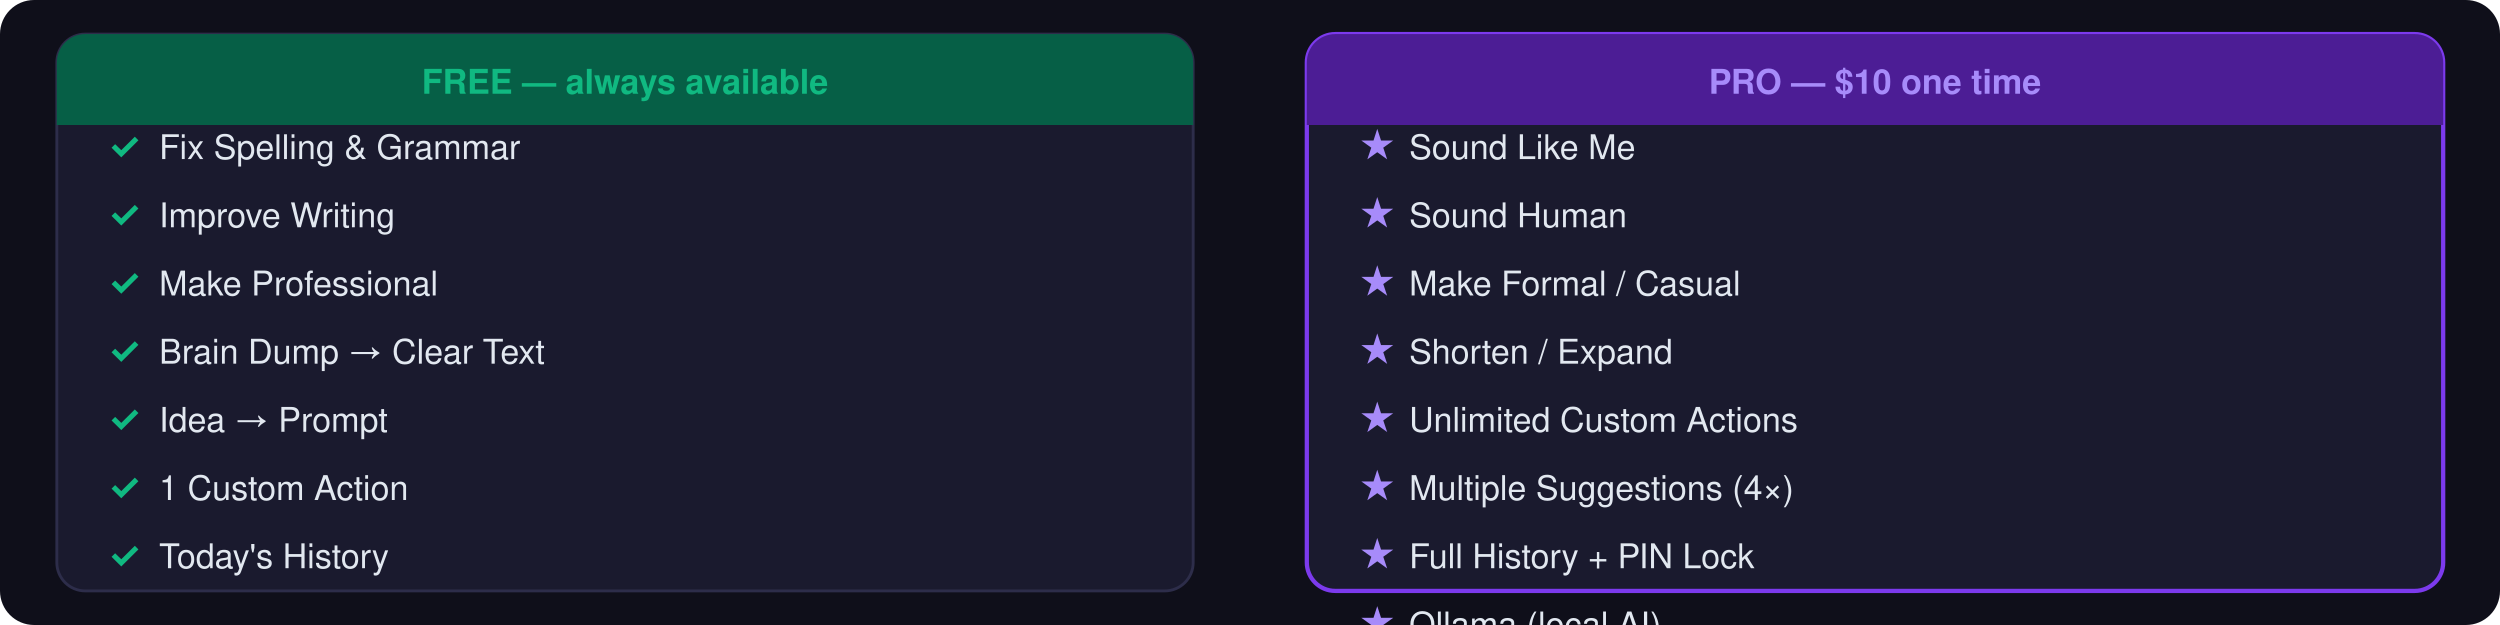
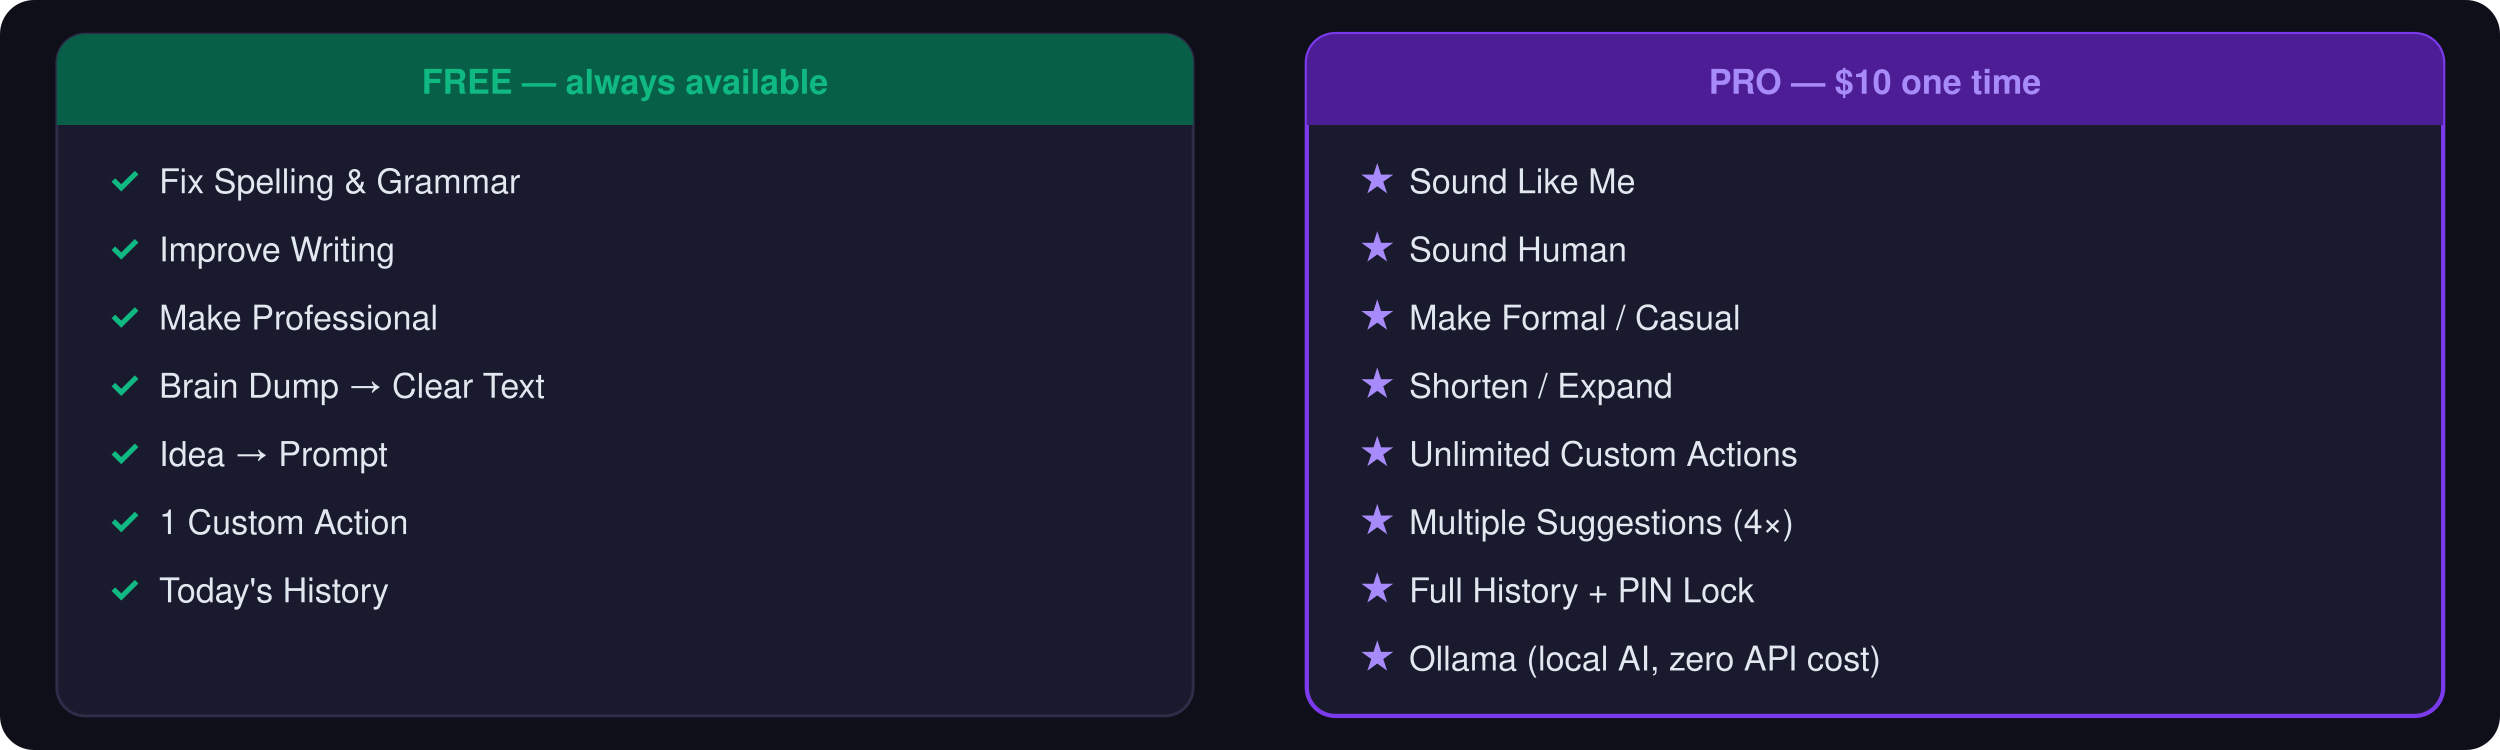
- <svg xmlns="http://www.w3.org/2000/svg" width="880" height="220" viewBox="0 0 880 220">
+ <svg xmlns="http://www.w3.org/2000/svg" width="880" height="264" viewBox="0 0 880 264">
  <defs>
    <style>text { font-family: -apple-system, BlinkMacSystemFont, 'Segoe UI', Helvetica, Arial, sans-serif; }</style>
  </defs>
-   <rect x="0" y="0" width="880" height="220" rx="12" fill="#0f0f1a" />
-   <rect x="20" y="12" width="400" height="196" rx="10" fill="#1a1a2e" stroke="#2d2d4a" stroke-width="1" />
+   <rect x="0" y="0" width="880" height="264" rx="12" fill="#0f0f1a" />
+   <rect x="20" y="12" width="400" height="240" rx="10" fill="#1a1a2e" stroke="#2d2d4a" stroke-width="1" />
  <path d="M30,12 H410 A10,10 0 0 1 420,22 V44 H20 V22 A10,10 0 0 1 30,12 Z" fill="#065f46" />
  <text x="220" y="33" fill="#10b981" font-size="12" font-weight="700" text-anchor="middle">FREE  —  always available</text>
-   <text x="38" y="56" fill="#10b981" font-size="13" font-weight="700" text-anchor="start">✓</text>
-   <text x="56" y="56" fill="#e2e8f0" font-size="12" font-weight="normal" text-anchor="start">Fix Spelling &amp; Grammar</text>
-   <text x="38" y="80" fill="#10b981" font-size="13" font-weight="700" text-anchor="start">✓</text>
-   <text x="56" y="80" fill="#e2e8f0" font-size="12" font-weight="normal" text-anchor="start">Improve Writing</text>
-   <text x="38" y="104" fill="#10b981" font-size="13" font-weight="700" text-anchor="start">✓</text>
-   <text x="56" y="104" fill="#e2e8f0" font-size="12" font-weight="normal" text-anchor="start">Make Professional</text>
-   <text x="38" y="128" fill="#10b981" font-size="13" font-weight="700" text-anchor="start">✓</text>
-   <text x="56" y="128" fill="#e2e8f0" font-size="12" font-weight="normal" text-anchor="start">Brain Dump → Clear Text</text>
-   <text x="38" y="152" fill="#10b981" font-size="13" font-weight="700" text-anchor="start">✓</text>
-   <text x="56" y="152" fill="#e2e8f0" font-size="12" font-weight="normal" text-anchor="start">Idea → Prompt</text>
-   <text x="38" y="176" fill="#10b981" font-size="13" font-weight="700" text-anchor="start">✓</text>
-   <text x="56" y="176" fill="#e2e8f0" font-size="12" font-weight="normal" text-anchor="start">1 Custom Action</text>
-   <text x="38" y="200" fill="#10b981" font-size="13" font-weight="700" text-anchor="start">✓</text>
-   <text x="56" y="200" fill="#e2e8f0" font-size="12" font-weight="normal" text-anchor="start">Today's History</text>
-   <rect x="460" y="12" width="400" height="196" rx="10" fill="#1a1a2e" stroke="#7c3aed" stroke-width="1.5" />
+   <text x="38" y="68" fill="#10b981" font-size="13" font-weight="700" text-anchor="start">✓</text>
+   <text x="56" y="68" fill="#e2e8f0" font-size="12" font-weight="normal" text-anchor="start">Fix Spelling &amp; Grammar</text>
+   <text x="38" y="92" fill="#10b981" font-size="13" font-weight="700" text-anchor="start">✓</text>
+   <text x="56" y="92" fill="#e2e8f0" font-size="12" font-weight="normal" text-anchor="start">Improve Writing</text>
+   <text x="38" y="116" fill="#10b981" font-size="13" font-weight="700" text-anchor="start">✓</text>
+   <text x="56" y="116" fill="#e2e8f0" font-size="12" font-weight="normal" text-anchor="start">Make Professional</text>
+   <text x="38" y="140" fill="#10b981" font-size="13" font-weight="700" text-anchor="start">✓</text>
+   <text x="56" y="140" fill="#e2e8f0" font-size="12" font-weight="normal" text-anchor="start">Brain Dump → Clear Text</text>
+   <text x="38" y="164" fill="#10b981" font-size="13" font-weight="700" text-anchor="start">✓</text>
+   <text x="56" y="164" fill="#e2e8f0" font-size="12" font-weight="normal" text-anchor="start">Idea → Prompt</text>
+   <text x="38" y="188" fill="#10b981" font-size="13" font-weight="700" text-anchor="start">✓</text>
+   <text x="56" y="188" fill="#e2e8f0" font-size="12" font-weight="normal" text-anchor="start">1 Custom Action</text>
+   <text x="38" y="212" fill="#10b981" font-size="13" font-weight="700" text-anchor="start">✓</text>
+   <text x="56" y="212" fill="#e2e8f0" font-size="12" font-weight="normal" text-anchor="start">Today's History</text>
+   <rect x="460" y="12" width="400" height="240" rx="10" fill="#1a1a2e" stroke="#7c3aed" stroke-width="1.5" />
  <path d="M470,12 H850 A10,10 0 0 1 860,22 V44 H460 V22 A10,10 0 0 1 470,12 Z" fill="#4c1d95" />
  <text x="660" y="33" fill="#a78bfa" font-size="12" font-weight="700" text-anchor="middle">PRO  —  $10 one time</text>
-   <text x="478" y="56" fill="#a78bfa" font-size="13" font-weight="700" text-anchor="start">★</text>
-   <text x="496" y="56" fill="#e2e8f0" font-size="12" font-weight="normal" text-anchor="start">Sound Like Me</text>
-   <text x="478" y="80" fill="#a78bfa" font-size="13" font-weight="700" text-anchor="start">★</text>
-   <text x="496" y="80" fill="#e2e8f0" font-size="12" font-weight="normal" text-anchor="start">Sound Human</text>
-   <text x="478" y="104" fill="#a78bfa" font-size="13" font-weight="700" text-anchor="start">★</text>
-   <text x="496" y="104" fill="#e2e8f0" font-size="12" font-weight="normal" text-anchor="start">Make Formal / Casual</text>
-   <text x="478" y="128" fill="#a78bfa" font-size="13" font-weight="700" text-anchor="start">★</text>
-   <text x="496" y="128" fill="#e2e8f0" font-size="12" font-weight="normal" text-anchor="start">Shorten / Expand</text>
-   <text x="478" y="152" fill="#a78bfa" font-size="13" font-weight="700" text-anchor="start">★</text>
-   <text x="496" y="152" fill="#e2e8f0" font-size="12" font-weight="normal" text-anchor="start">Unlimited Custom Actions</text>
-   <text x="478" y="176" fill="#a78bfa" font-size="13" font-weight="700" text-anchor="start">★</text>
-   <text x="496" y="176" fill="#e2e8f0" font-size="12" font-weight="normal" text-anchor="start">Multiple Suggestions (4×)</text>
-   <text x="478" y="200" fill="#a78bfa" font-size="13" font-weight="700" text-anchor="start">★</text>
-   <text x="496" y="200" fill="#e2e8f0" font-size="12" font-weight="normal" text-anchor="start">Full History + PIN Lock</text>
-   <text x="478" y="224" fill="#a78bfa" font-size="13" font-weight="700" text-anchor="start">★</text>
-   <text x="496" y="224" fill="#e2e8f0" font-size="12" font-weight="normal" text-anchor="start">Ollama (local AI)</text>
+   <text x="478" y="68" fill="#a78bfa" font-size="13" font-weight="700" text-anchor="start">★</text>
+   <text x="496" y="68" fill="#e2e8f0" font-size="12" font-weight="normal" text-anchor="start">Sound Like Me</text>
+   <text x="478" y="92" fill="#a78bfa" font-size="13" font-weight="700" text-anchor="start">★</text>
+   <text x="496" y="92" fill="#e2e8f0" font-size="12" font-weight="normal" text-anchor="start">Sound Human</text>
+   <text x="478" y="116" fill="#a78bfa" font-size="13" font-weight="700" text-anchor="start">★</text>
+   <text x="496" y="116" fill="#e2e8f0" font-size="12" font-weight="normal" text-anchor="start">Make Formal / Casual</text>
+   <text x="478" y="140" fill="#a78bfa" font-size="13" font-weight="700" text-anchor="start">★</text>
+   <text x="496" y="140" fill="#e2e8f0" font-size="12" font-weight="normal" text-anchor="start">Shorten / Expand</text>
+   <text x="478" y="164" fill="#a78bfa" font-size="13" font-weight="700" text-anchor="start">★</text>
+   <text x="496" y="164" fill="#e2e8f0" font-size="12" font-weight="normal" text-anchor="start">Unlimited Custom Actions</text>
+   <text x="478" y="188" fill="#a78bfa" font-size="13" font-weight="700" text-anchor="start">★</text>
+   <text x="496" y="188" fill="#e2e8f0" font-size="12" font-weight="normal" text-anchor="start">Multiple Suggestions (4×)</text>
+   <text x="478" y="212" fill="#a78bfa" font-size="13" font-weight="700" text-anchor="start">★</text>
+   <text x="496" y="212" fill="#e2e8f0" font-size="12" font-weight="normal" text-anchor="start">Full History + PIN Lock</text>
+   <text x="478" y="236" fill="#a78bfa" font-size="13" font-weight="700" text-anchor="start">★</text>
+   <text x="496" y="236" fill="#e2e8f0" font-size="12" font-weight="normal" text-anchor="start">Ollama (local AI, zero API cost)</text>
</svg>
